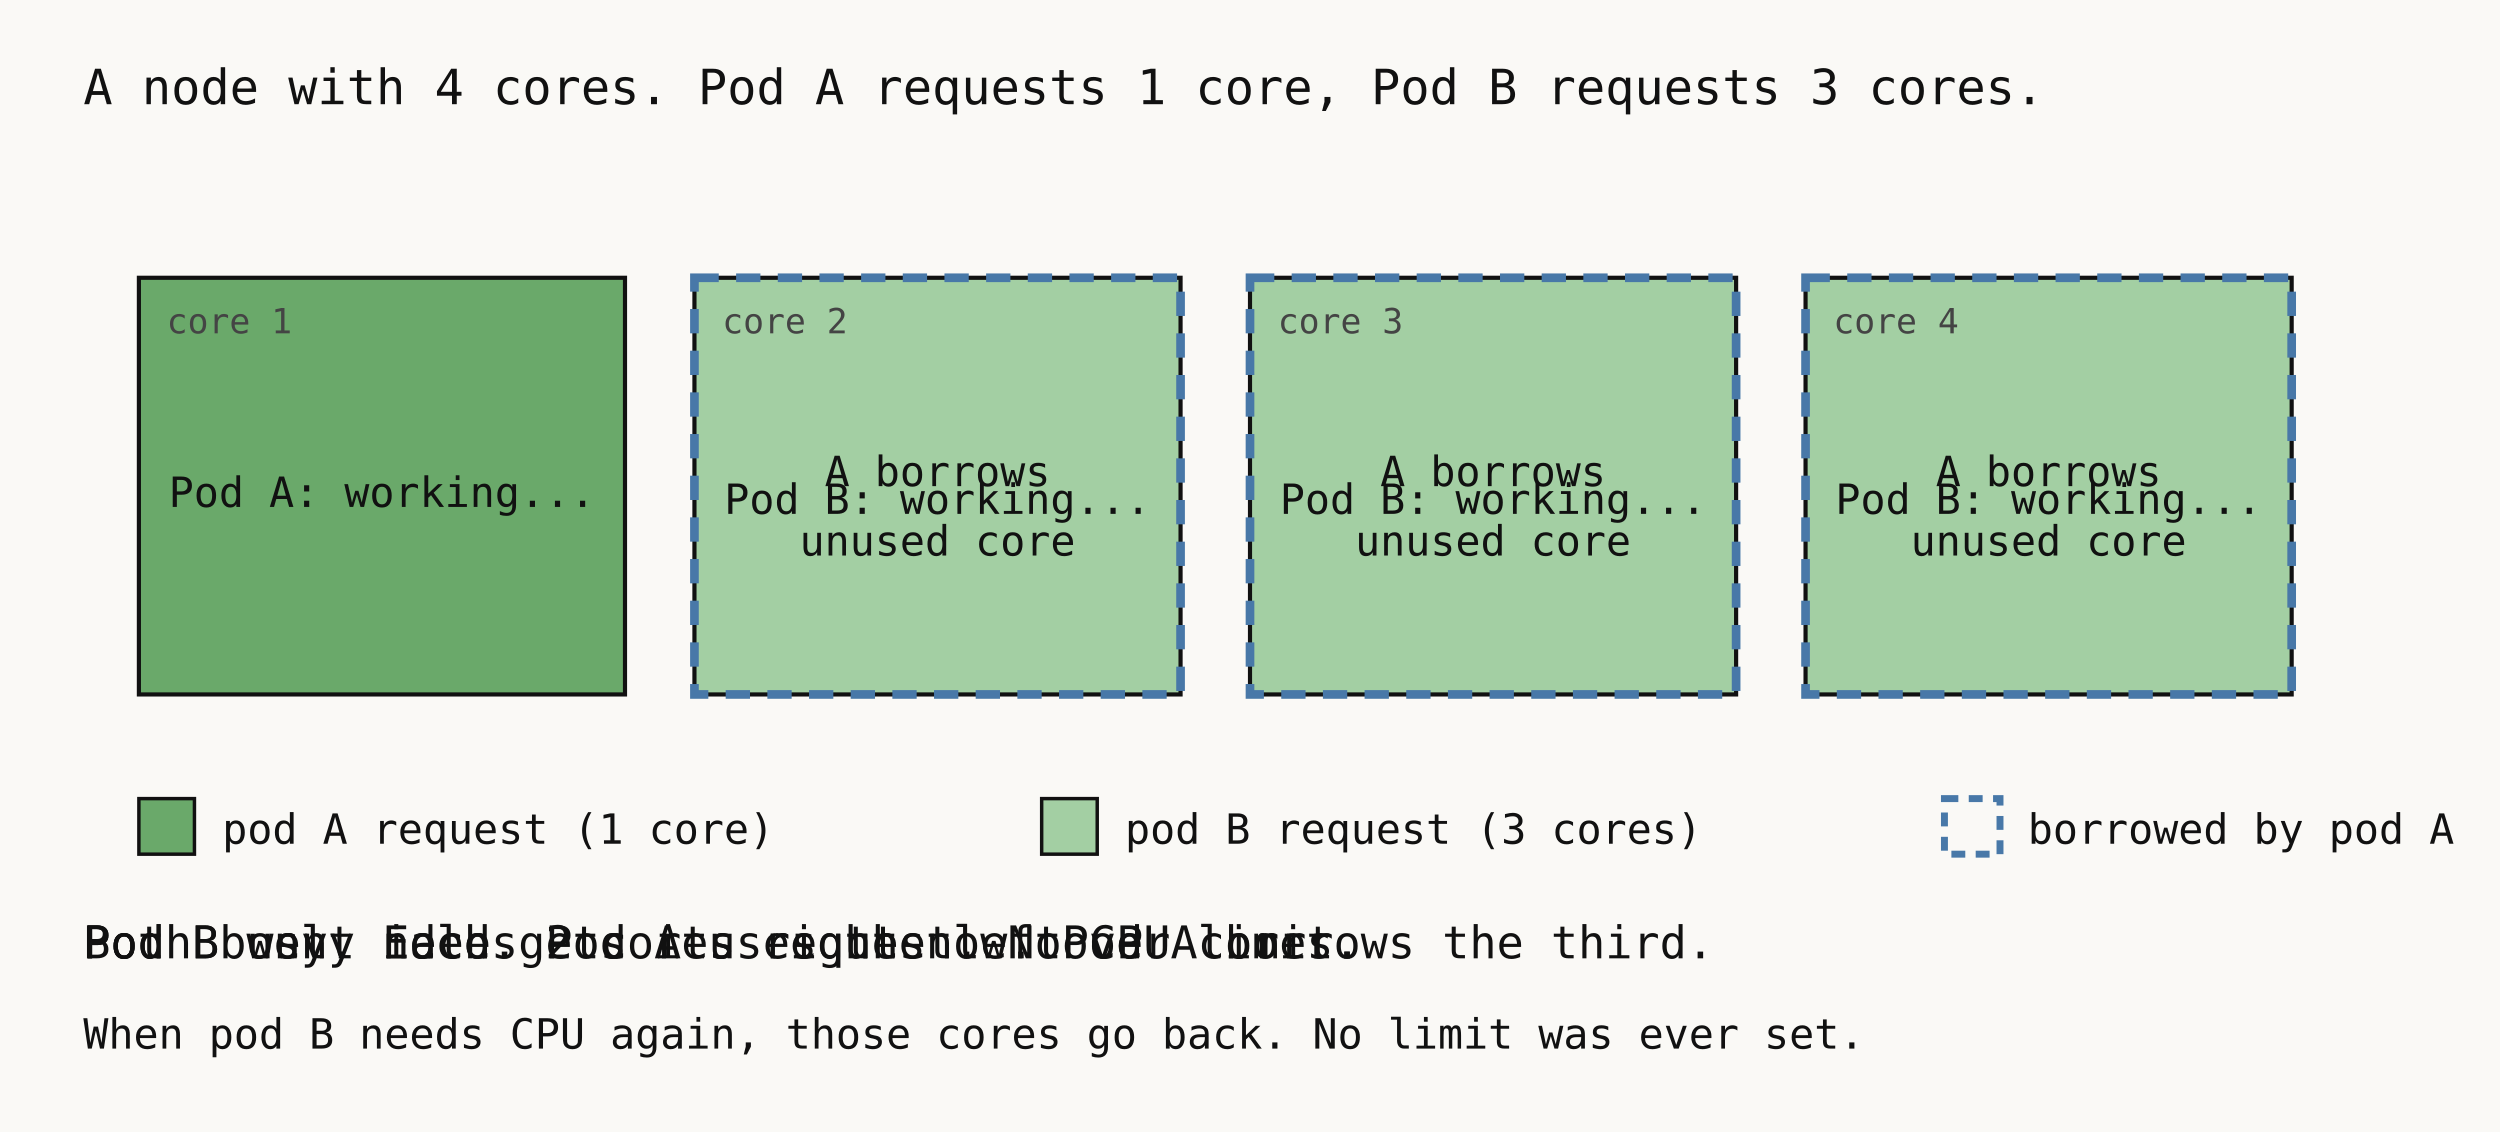
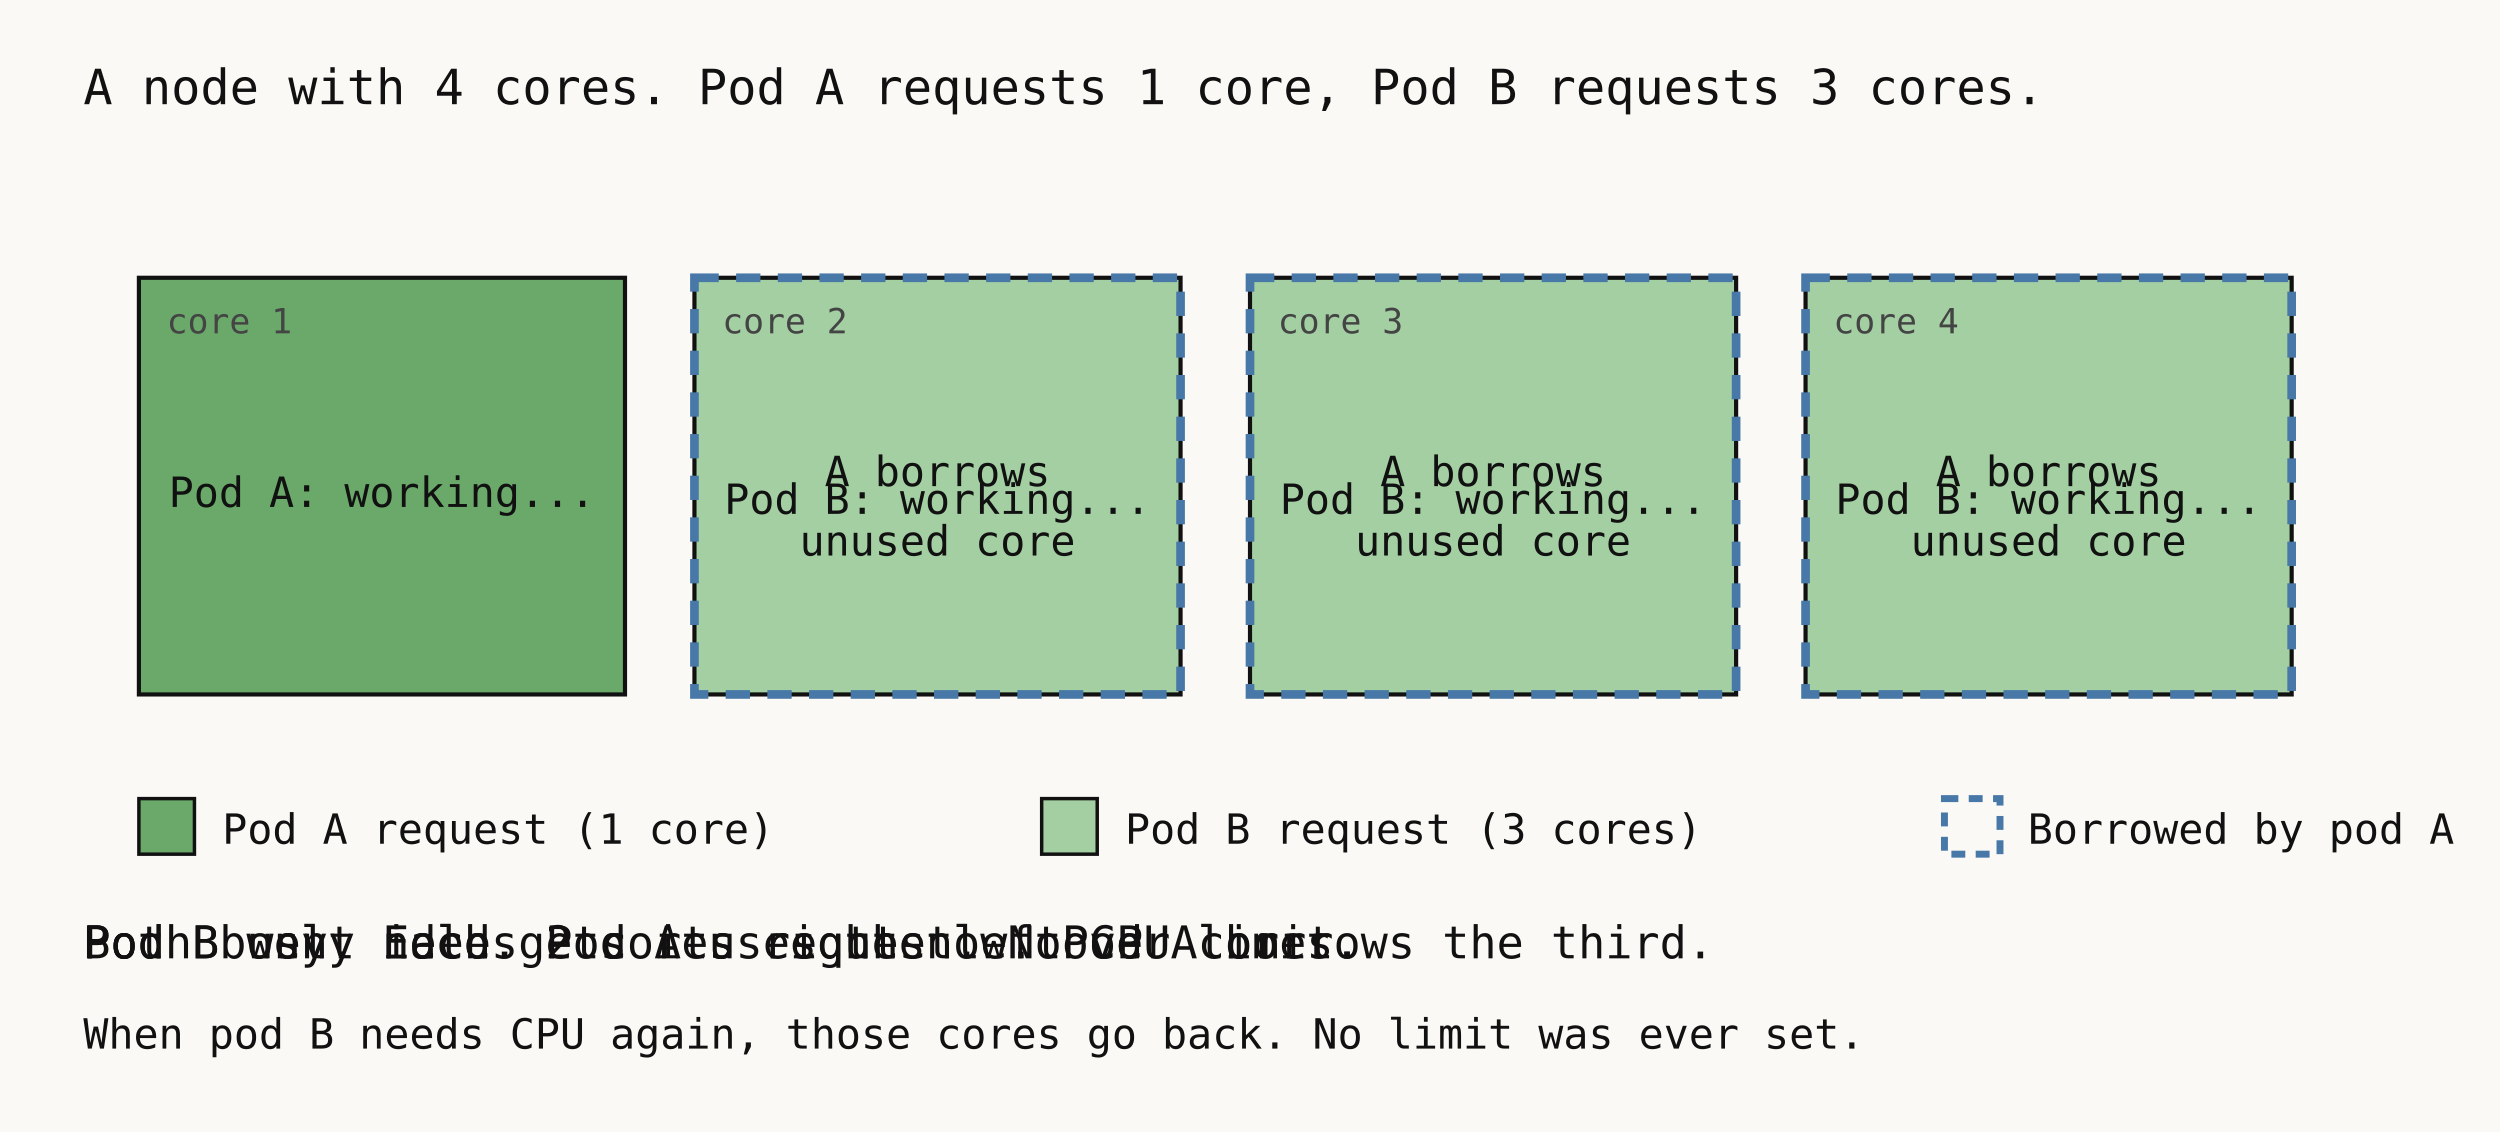
<svg xmlns="http://www.w3.org/2000/svg" width="720" height="326" viewBox="0 0 720 326">
  <style>
    text { font-family: ui-monospace, SFMono-Regular, Menlo, monospace; }
    .title { font-size: 14px; fill: #111; }
    .sub { font-size: 13px; fill: #111; }
    .tiny { font-size: 12px; fill: #111; }
    .core { stroke: #111; stroke-width: 1.2; }
    .coreno { font-size: 10px; fill: #444; }
    #capBusy { animation: state1 6s linear infinite; }
    #capPartial { animation: state2 6s linear infinite; }
    #capIdle { animation: state3 6s linear infinite; }
    #labB2 { animation: state1 6s linear infinite; }
    #labA2, #labA2b, #ov2 { animation: state2and3 6s linear infinite; }
    #labB3, #labB4 { animation: state1and2 6s linear infinite; }
    #labA3, #labA3b, #labA4, #labA4b, #ov3, #ov4 { animation: state3 6s linear infinite; }
    #c2 { animation: coreStroke2 6s linear infinite; }
    #c3, #c4 { animation: coreStroke34 6s linear infinite; }
    /* three states per loop: 0-31% all busy, 33-64% pod B down to 2
       cores (core 2 borrowed), 66-97% pod B fully idle (all borrowed) */
    @keyframes state1 {
      0%, 31% { opacity: 1; } 33%, 100% { opacity: 0; }
    }
    @keyframes state2 {
      0%, 31% { opacity: 0; } 33%, 64% { opacity: 1; } 66%, 100% { opacity: 0; }
    }
    @keyframes state3 {
      0%, 64% { opacity: 0; } 66%, 97% { opacity: 1; } 100% { opacity: 0; }
    }
    @keyframes state2and3 {
      0%, 31% { opacity: 0; } 33%, 97% { opacity: 1; } 100% { opacity: 0; }
    }
    @keyframes state1and2 {
      0%, 64% { opacity: 1; } 66%, 100% { opacity: 0; }
    }
    @keyframes coreStroke2 {
      0%, 31% { stroke-opacity: 1; } 33%, 100% { stroke-opacity: 0; }
    }
    @keyframes coreStroke34 {
      0%, 64% { stroke-opacity: 1; } 66%, 100% { stroke-opacity: 0; }
    }
  </style>
  <rect width="720" height="326" fill="#faf9f6" />
  <text class="title" x="24" y="30">A node with 4 cores. Pod A requests 1 core, Pod B requests 3 cores.</text>
  <rect class="core" x="40" y="80" width="140" height="120" fill="#6aa96a" />
  <text class="coreno" x="48" y="96">core 1</text>
  <text class="tiny" x="110" y="146" text-anchor="middle">Pod A: working...</text>
  <rect id="c2" class="core" fill="#a3cfa3" x="200" y="80" width="140" height="120" />
  <rect id="ov2" x="200" y="80" width="140" height="120" fill="none" stroke="#4878a8" stroke-width="2.5" stroke-dasharray="7,5" />
  <text class="coreno" x="208" y="96">core 2</text>
  <text id="labB2" class="tiny" x="270" y="148" text-anchor="middle">Pod B: working...</text>
  <text id="labA2" class="tiny" x="270" y="140" text-anchor="middle">A borrows</text>
  <text id="labA2b" class="tiny" x="270" y="160" text-anchor="middle">unused core</text>
  <rect id="c3" class="core" fill="#a3cfa3" x="360" y="80" width="140" height="120" />
  <rect id="ov3" x="360" y="80" width="140" height="120" fill="none" stroke="#4878a8" stroke-width="2.5" stroke-dasharray="7,5" />
  <text class="coreno" x="368" y="96">core 3</text>
  <text id="labB3" class="tiny" x="430" y="148" text-anchor="middle">Pod B: working...</text>
  <text id="labA3" class="tiny" x="430" y="140" text-anchor="middle">A borrows</text>
  <text id="labA3b" class="tiny" x="430" y="160" text-anchor="middle">unused core</text>
  <rect id="c4" class="core" fill="#a3cfa3" x="520" y="80" width="140" height="120" />
  <rect id="ov4" x="520" y="80" width="140" height="120" fill="none" stroke="#4878a8" stroke-width="2.5" stroke-dasharray="7,5" />
  <text class="coreno" x="528" y="96">core 4</text>
  <text id="labB4" class="tiny" x="590" y="148" text-anchor="middle">Pod B: working...</text>
  <text id="labA4" class="tiny" x="590" y="140" text-anchor="middle">A borrows</text>
  <text id="labA4b" class="tiny" x="590" y="160" text-anchor="middle">unused core</text>
  <rect x="40" y="230" width="16" height="16" fill="#6aa96a" stroke="#111" />
-   <text class="tiny" x="64" y="243">pod A request (1 core)</text>
+   <text class="tiny" x="64" y="243">Pod A request (1 core)</text>
  <rect x="300" y="230" width="16" height="16" fill="#a3cfa3" stroke="#111" />
-   <text class="tiny" x="324" y="243">pod B request (3 cores)</text>
+   <text class="tiny" x="324" y="243">Pod B request (3 cores)</text>
  <rect x="560" y="230" width="16" height="16" fill="none" stroke="#4878a8" stroke-width="2" stroke-dasharray="4,3" />
-   <text class="tiny" x="584" y="243">borrowed by pod A</text>
+   <text class="tiny" x="584" y="243">Borrowed by pod A</text>
  <text id="capBusy" class="sub" x="24" y="276">Both busy. Each gets its request. No CPU limit.</text>
  <text id="capPartial" class="sub" x="24" y="276">Pod B only needs 2 cores right now. Pod A borrows the third.</text>
  <text id="capIdle" class="sub" x="24" y="276">Pod B went idle. Pod A uses the leftover cores.</text>
  <text class="tiny" x="24" y="302">When pod B needs CPU again, those cores go back. No limit was ever set.</text>
</svg>
